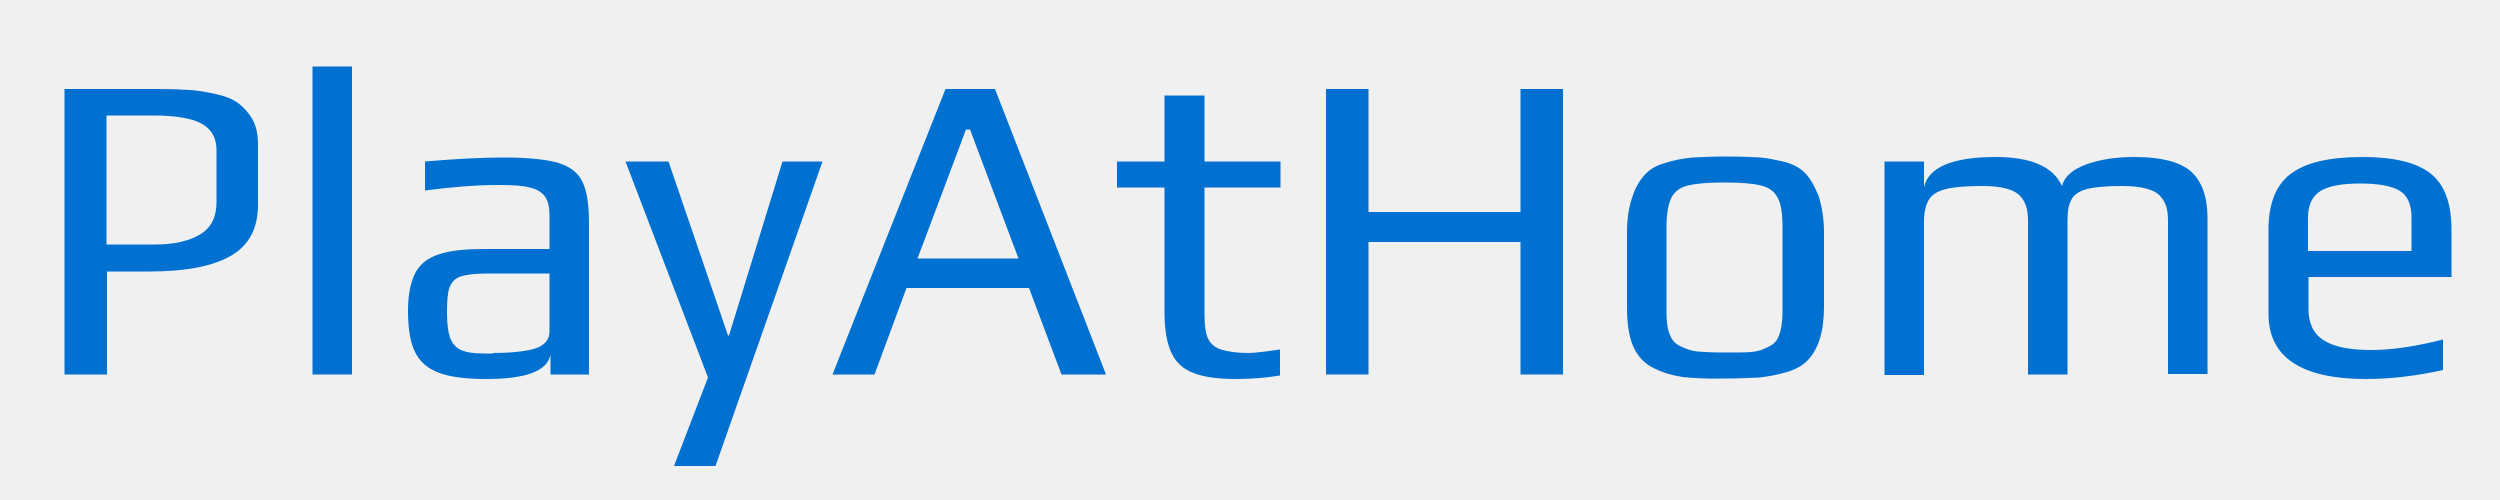
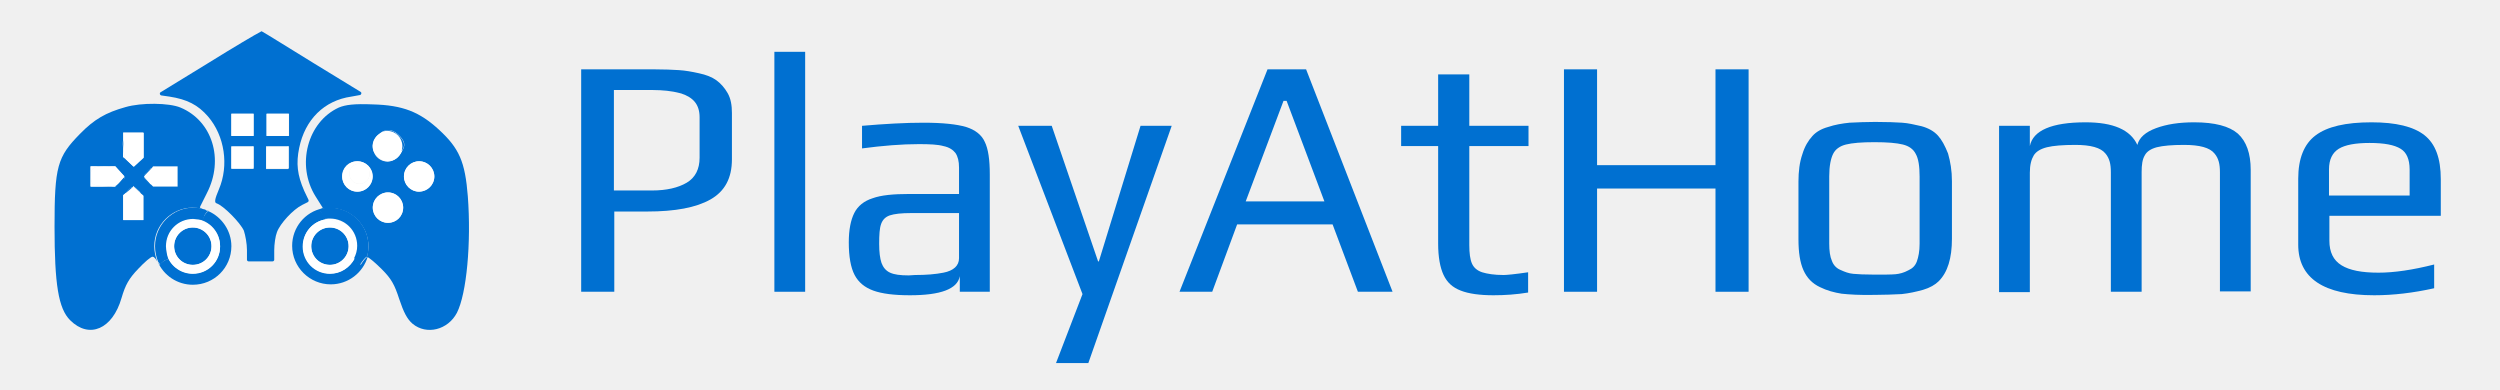
- <svg xmlns="http://www.w3.org/2000/svg" version="1.1" id="Шар_1" x="0px" y="0px" viewBox="0 0 500 100" style="enable-background:new 0 0 500 100;" xml:space="preserve">
+ <svg xmlns="http://www.w3.org/2000/svg" version="1.1" id="Шар_1" x="0px" y="0px" viewBox="0 0 641.8 100" style="enable-background:new 0 0 641.8 100;" xml:space="preserve">
  <style type="text/css">
	.st0{fill:none;}
	.st1{enable-background:new    ;}
	.st2{fill:#0070D1;}
+ 	.st3{display:none;fill:#1D1D1B;}
+ 	.st4{fill:#FFFFFF;}
</style>
-   <rect x="5.5" y="13.3" class="st0" width="500" height="93.8" />
+   <rect x="141.8" y="13.3" class="st0" width="500" height="93.8" />
  <g class="st1">
-     <path class="st2" d="M12.9,17.8h18.7c2.6,0,4.8,0.1,6.4,0.2c1.6,0.1,3.3,0.4,5.1,0.8c1.9,0.4,3.4,1,4.5,1.8   c1.1,0.8,2.1,1.9,2.9,3.3c0.8,1.4,1.1,3.1,1.1,5.1v11.9c0,4.8-1.8,8.2-5.5,10.3c-3.7,2.1-9.1,3.1-16.2,3.1h-8.5v20.6h-8.5V17.8z    M31.1,48.9c3.7,0,6.7-0.7,8.9-2c2.2-1.3,3.3-3.5,3.3-6.4V30.1c0-1.6-0.4-2.9-1.2-3.9c-0.8-1-2-1.7-3.5-2.2   c-1.5-0.4-2.7-0.6-3.7-0.7c-1-0.1-2.3-0.2-4-0.2h-9.6v25.8H31.1z" />
-     <path class="st2" d="M62.5,13.3h7.9v61.6h-7.9V13.3z" />
-     <path class="st2" d="M87.9,74.6c-2.2-0.8-3.8-2.1-4.8-4c-1-1.9-1.5-4.7-1.5-8.4c0-3.2,0.5-5.7,1.4-7.5c0.9-1.8,2.5-3.1,4.7-3.8   c2.2-0.8,5.3-1.1,9.4-1.1h12.8V43c0-1.6-0.3-2.8-0.9-3.7c-0.6-0.8-1.6-1.5-3.1-1.8c-1.4-0.4-3.5-0.5-6.3-0.5   c-4.4,0-9.3,0.4-14.6,1.1v-5.8c5.8-0.5,11.1-0.8,15.8-0.8c4.9,0,8.6,0.4,10.9,1.1c2.3,0.7,4,2,4.8,3.8c0.9,1.8,1.3,4.6,1.3,8.4   v30.1h-7.7v-4c-0.6,3.3-4.9,4.9-12.8,4.9C93.2,75.8,90.1,75.4,87.9,74.6z M98.6,70.6c2.9,0,5.3-0.2,7.3-0.6c2.6-0.5,4-1.8,4-3.7   V54.7H97.6c-2.5,0-4.3,0.2-5.5,0.6c-1.1,0.4-1.8,1.1-2.2,2.2c-0.4,1.1-0.5,2.8-0.5,5.1c0,2.1,0.2,3.7,0.6,4.9   c0.4,1.1,1.1,2,2.2,2.5c1.1,0.5,2.6,0.7,4.8,0.7H98.6z" />
-     <path class="st2" d="M141.6,75.5l-16.5-43.2h8.6l11.9,34.8h0.2l10.7-34.8h8l-21.4,60.9h-8.3L141.6,75.5z" />
-     <path class="st2" d="M189.1,17.8h9.9l22.2,57.1h-8.9l-6.5-17.3h-24.5l-6.4,17.3h-8.4L189.1,17.8z M203.7,51.7L194,25.9h-0.8   l-9.7,25.8H203.7z" />
-     <path class="st2" d="M238.7,74.6c-2.1-0.8-3.5-2.1-4.4-4c-0.9-1.9-1.4-4.6-1.4-8.1v-25h-9.5v-5.2h9.5V19.1h8v13.2h15.2v5.2h-15.2   v25.4c0,2.1,0.2,3.7,0.7,4.8c0.5,1.1,1.4,1.8,2.6,2.2c1.3,0.4,3.1,0.7,5.5,0.7c0.8,0,2.9-0.2,6.3-0.7v5.2c-3,0.5-6,0.7-8.9,0.7   C243.6,75.8,240.7,75.4,238.7,74.6z" />
-     <path class="st2" d="M265.2,17.8h8.5v24.6h30.4V17.8h8.5v57.1h-8.5V48.4h-30.4v26.5h-8.5V17.8z" />
-     <path class="st2" d="M336.5,75.4c-1.9-0.3-3.8-0.8-5.6-1.7c-1.9-0.9-3.3-2.3-4.2-4.3c-0.9-2-1.3-4.6-1.3-8V46.6c0-2.6,0.3-5,1-7   c0.6-2,1.5-3.5,2.6-4.7c0.9-1,2.2-1.8,4-2.3c1.8-0.6,3.6-0.9,5.5-1.1c2.1-0.1,4.3-0.2,6.6-0.2c3,0,5.4,0.1,6.9,0.2   c1.6,0.1,3.2,0.5,5,0.9c1.8,0.5,3.2,1.3,4.2,2.4c1,1.1,1.8,2.6,2.6,4.6c0.6,2.1,1,4.4,1,7.1v14.8c0,5-1.1,8.6-3.4,10.9   c-0.9,0.9-2.3,1.7-4,2.2c-1.8,0.5-3.6,0.9-5.5,1.1c-2.2,0.1-4.5,0.2-6.7,0.2C341.2,75.8,338.4,75.6,336.5,75.4z M350.3,70.4   c1.1-0.1,2.2-0.4,3.3-1c1.1-0.5,1.8-1.2,2.2-2.3c0.4-1.1,0.7-2.6,0.7-4.5V45.3c0-2.6-0.3-4.6-1-5.8c-0.6-1.2-1.7-2-3.3-2.4   c-1.6-0.4-4-0.6-7.3-0.6c-3.3,0-5.7,0.2-7.3,0.6c-1.6,0.4-2.7,1.2-3.3,2.4c-0.6,1.2-1,3.1-1,5.8v17.2c0,1.9,0.2,3.4,0.7,4.5   c0.4,1.1,1.2,1.9,2.2,2.3c1.1,0.5,2.1,0.9,3.3,1c1.1,0.1,2.9,0.2,5.4,0.2S349.2,70.5,350.3,70.4z" />
-     <path class="st2" d="M376.9,32.3h7.9v5.2c0.8-4,5.6-6.1,14.3-6.1c7.1,0,11.5,1.9,13.3,5.8c0.5-1.9,2.1-3.3,4.8-4.3   c2.7-1,5.9-1.5,9.8-1.5c5.3,0,9,1,11.2,2.9c2.2,2,3.3,5.1,3.3,9.3v31.2h-7.9V44.2c0-1.1-0.1-2-0.3-2.7c-0.2-0.7-0.5-1.4-1.1-2.1   c-1.2-1.5-3.8-2.2-7.8-2.2c-3.1,0-5.4,0.2-7,0.6c-1.5,0.4-2.6,1.1-3.1,2.1c-0.6,1-0.8,2.4-0.8,4.3v30.7h-7.9V44.2   c0-1.1-0.1-2-0.3-2.7c-0.2-0.7-0.5-1.4-1.1-2.1c-1.2-1.5-3.8-2.2-7.7-2.2c-3.2,0-5.7,0.2-7.3,0.6c-1.6,0.4-2.8,1.1-3.4,2.1   c-0.6,1-1,2.4-1,4.4v30.7h-7.9V32.3z" />
-     <path class="st2" d="M453.7,62.8V45.9c0-5.2,1.5-8.9,4.4-11.1c3-2.3,7.8-3.4,14.4-3.4c6.3,0,10.8,1.1,13.6,3.3   c2.8,2.2,4.2,5.9,4.2,11.3v9.4h-28.6v6.4c0,2.9,1,5,3.1,6.3c2.1,1.3,5.2,1.9,9.5,1.9c4,0,8.8-0.7,14.3-2.1V74   c-5.4,1.2-10.5,1.8-15.4,1.8C460.2,75.8,453.7,71.4,453.7,62.8z M482.3,50.2v-6.7c0-2.6-0.8-4.4-2.3-5.3c-1.6-1-4.2-1.5-8-1.5   c-3.6,0-6.3,0.5-7.9,1.5c-1.6,1-2.5,2.7-2.5,5.3v6.7H482.3z" />
+     <path class="st2" d="M149.2,17.8h18.7c2.6,0,4.8,0.1,6.4,0.2c1.6,0.1,3.3,0.4,5.1,0.8c1.9,0.4,3.4,1,4.5,1.8s2.1,1.9,2.9,3.3   c0.8,1.4,1.1,3.1,1.1,5.1v11.9c0,4.8-1.8,8.2-5.5,10.3s-9.1,3.1-16.2,3.1h-8.5v20.6h-8.5C149.2,74.9,149.2,17.8,149.2,17.8z    M167.4,48.9c3.7,0,6.7-0.7,8.9-2s3.3-3.5,3.3-6.4V30.1c0-1.6-0.4-2.9-1.2-3.9s-2-1.7-3.5-2.2c-1.5-0.4-2.7-0.6-3.7-0.7   s-2.3-0.2-4-0.2h-9.6v25.8C157.6,48.9,167.4,48.9,167.4,48.9z" />
+     <path class="st2" d="M198.8,13.3h7.9v61.6h-7.9V13.3z" />
+     <path class="st2" d="M224.2,74.6c-2.2-0.8-3.8-2.1-4.8-4s-1.5-4.7-1.5-8.4c0-3.2,0.5-5.7,1.4-7.5s2.5-3.1,4.7-3.8   c2.2-0.8,5.3-1.1,9.4-1.1h12.8V43c0-1.6-0.3-2.8-0.9-3.7c-0.6-0.8-1.6-1.5-3.1-1.8c-1.4-0.4-3.5-0.5-6.3-0.5   c-4.4,0-9.3,0.4-14.6,1.1v-5.8c5.8-0.5,11.1-0.8,15.8-0.8c4.9,0,8.6,0.4,10.9,1.1c2.3,0.7,4,2,4.8,3.8c0.9,1.8,1.3,4.6,1.3,8.4   v30.1h-7.7v-4c-0.6,3.3-4.9,4.9-12.8,4.9C229.5,75.8,226.4,75.4,224.2,74.6z M234.9,70.6c2.9,0,5.3-0.2,7.3-0.6   c2.6-0.5,4-1.8,4-3.7V54.7h-12.3c-2.5,0-4.3,0.2-5.5,0.6c-1.1,0.4-1.8,1.1-2.2,2.2c-0.4,1.1-0.5,2.8-0.5,5.1c0,2.1,0.2,3.7,0.6,4.9   c0.4,1.1,1.1,2,2.2,2.5c1.1,0.5,2.6,0.7,4.8,0.7L234.9,70.6L234.9,70.6z" />
+     <path class="st2" d="M277.9,75.5l-16.5-43.2h8.6l11.9,34.8h0.2l10.7-34.8h8l-21.4,60.9h-8.3L277.9,75.5z" />
+     <path class="st2" d="M325.4,17.8h9.9l22.2,57.1h-8.9l-6.5-17.3h-24.5l-6.4,17.3h-8.4L325.4,17.8z M340,51.7l-9.7-25.8h-0.8   l-9.7,25.8H340z" />
+     <path class="st2" d="M375,74.6c-2.1-0.8-3.5-2.1-4.4-4s-1.4-4.6-1.4-8.1v-25h-9.5v-5.2h9.5V19.1h8v13.2h15.2v5.2h-15.2v25.4   c0,2.1,0.2,3.7,0.7,4.8c0.5,1.1,1.4,1.8,2.6,2.2c1.3,0.4,3.1,0.7,5.5,0.7c0.8,0,2.9-0.2,6.3-0.7v5.2c-3,0.5-6,0.7-8.9,0.7   C379.9,75.8,377,75.4,375,74.6z" />
+     <path class="st2" d="M401.5,17.8h8.5v24.6h30.4V17.8h8.5v57.1h-8.5V48.4H410v26.5h-8.5V17.8z" />
+     <path class="st2" d="M472.8,75.4c-1.9-0.3-3.8-0.8-5.6-1.7c-1.9-0.9-3.3-2.3-4.2-4.3c-0.9-2-1.3-4.6-1.3-8V46.6c0-2.6,0.3-5,1-7   c0.6-2,1.5-3.5,2.6-4.7c0.9-1,2.2-1.8,4-2.3c1.8-0.6,3.6-0.9,5.5-1.1c2.1-0.1,4.3-0.2,6.6-0.2c3,0,5.4,0.1,6.9,0.2   c1.6,0.1,3.2,0.5,5,0.9c1.8,0.5,3.2,1.3,4.2,2.4c1,1.1,1.8,2.6,2.6,4.6c0.6,2.1,1,4.4,1,7.1v14.8c0,5-1.1,8.6-3.4,10.9   c-0.9,0.9-2.3,1.7-4,2.2c-1.8,0.5-3.6,0.9-5.5,1.1c-2.2,0.1-4.5,0.2-6.7,0.2C477.5,75.8,474.7,75.6,472.8,75.4z M486.6,70.4   c1.1-0.1,2.2-0.4,3.3-1c1.1-0.5,1.8-1.2,2.2-2.3c0.4-1.1,0.7-2.6,0.7-4.5V45.3c0-2.6-0.3-4.6-1-5.8c-0.6-1.2-1.7-2-3.3-2.4   c-1.6-0.4-4-0.6-7.3-0.6s-5.7,0.2-7.3,0.6c-1.6,0.4-2.7,1.2-3.3,2.4c-0.6,1.2-1,3.1-1,5.8v17.2c0,1.9,0.2,3.4,0.7,4.5   c0.4,1.1,1.2,1.9,2.2,2.3c1.1,0.5,2.1,0.9,3.3,1c1.1,0.1,2.9,0.2,5.4,0.2S485.5,70.5,486.6,70.4z" />
+     <path class="st2" d="M513.2,32.3h7.9v5.2c0.8-4,5.6-6.1,14.3-6.1c7.1,0,11.5,1.9,13.3,5.8c0.5-1.9,2.1-3.3,4.8-4.3s5.9-1.5,9.8-1.5   c5.3,0,9,1,11.2,2.9c2.2,2,3.3,5.1,3.3,9.3v31.2h-7.9V44.2c0-1.1-0.1-2-0.3-2.7s-0.5-1.4-1.1-2.1c-1.2-1.5-3.8-2.2-7.8-2.2   c-3.1,0-5.4,0.2-7,0.6c-1.5,0.4-2.6,1.1-3.1,2.1c-0.6,1-0.8,2.4-0.8,4.3v30.7h-7.9V44.2c0-1.1-0.1-2-0.3-2.7s-0.5-1.4-1.1-2.1   c-1.2-1.5-3.8-2.2-7.7-2.2c-3.2,0-5.7,0.2-7.3,0.6c-1.6,0.4-2.8,1.1-3.4,2.1c-0.6,1-1,2.4-1,4.4V75h-7.9V32.3z" />
+     <path class="st2" d="M590,62.8V45.9c0-5.2,1.5-8.9,4.4-11.1c3-2.3,7.8-3.4,14.4-3.4c6.3,0,10.8,1.1,13.6,3.3s4.2,5.9,4.2,11.3v9.4   H598v6.4c0,2.9,1,5,3.1,6.3s5.2,1.9,9.5,1.9c4,0,8.8-0.7,14.3-2.1V74c-5.4,1.2-10.5,1.8-15.4,1.8C596.5,75.8,590,71.4,590,62.8z    M618.6,50.2v-6.7c0-2.6-0.8-4.4-2.3-5.3c-1.6-1-4.2-1.5-8-1.5c-3.6,0-6.3,0.5-7.9,1.5c-1.6,1-2.5,2.7-2.5,5.3v6.7H618.6z" />
+     <g transform="translate(0,122) scale(0.1,-0.1)">
+       <circle class="st3" cx="956.4" cy="788.3" r="28.2" />
+     </g>
+     <g>
+       <g id="XMLID_8_">
+         <g>
+           <path class="st2" d="M120.1,50.4c0.9,11.9-0.3,25-2.8,29.9c-2.3,4.4-7.8,5.8-11.4,2.8c-1.4-1.2-2.3-3-3.4-6.3      c-1.2-3.7-2-5.2-4.5-7.7c-1.7-1.7-3.4-3.1-3.7-3.1c0,0,0,0-0.1,0c0.2-0.9,0.4-1.8,0.4-2.7c0-5.4-4.4-9.9-9.9-9.9      c-0.7,0-1.4,0.1-2.1,0.2c0.1-0.1,0.2-0.2,0.2-0.3c0-0.1,0-0.2-0.1-0.2l-1.7-2.7c-5-8-2.1-19.1,6-22.8c1.7-0.7,3.9-1,8.7-0.8      c7.7,0.2,12,1.9,17,6.5C117.9,38.1,119.4,41.5,120.1,50.4z M111.5,45.3c0-2.1-1.7-3.9-3.9-3.9c-2.1,0-3.9,1.7-3.9,3.9      c0,2.1,1.7,3.9,3.9,3.9C109.8,49.1,111.5,47.4,111.5,45.3z M103.2,38.8c0.9-1.4,0.8-2.3-0.4-3.7c-1.8-2-3.6-2.3-5.5-0.7      c-1.7,1.4-2.1,3.2-1.2,4.9c0.6,1.3,1.9,2.2,3.5,2.2C101.2,41.4,102.6,40.3,103.2,38.8z M103.5,53.3c0-2.1-1.7-3.9-3.9-3.9      c-2.1,0-3.9,1.7-3.9,3.9c0,2.1,1.7,3.9,3.9,3.9C101.8,57.2,103.5,55.5,103.5,53.3z M95.6,45.3c0-2.1-1.7-3.9-3.9-3.9      s-3.9,1.7-3.9,3.9c0,2.1,1.7,3.9,3.9,3.9S95.6,47.4,95.6,45.3z" />
+           <circle class="st4" cx="107.6" cy="45.3" r="3.9" />
+           <path class="st4" d="M103.4,37.5c0,0.4-0.1,0.9-0.2,1.3c-0.2,0.3-0.4,0.6-0.7,0.9c-1.6,2-3.9,2.2-5.7,0.4      c-0.3-0.3-0.5-0.6-0.7-0.9c-0.3-0.5-0.4-1.1-0.4-1.7c0-2.1,1.7-3.9,3.9-3.9S103.4,35.4,103.4,37.5z" />
+           <circle class="st4" cx="99.6" cy="53.3" r="3.9" />
+           <path class="st4" d="M99.5,41.4c-1.5,0-2.8-0.9-3.5-2.2c0.2,0.3,0.4,0.6,0.7,0.9c1.8,1.8,4.1,1.6,5.7-0.4      c0.3-0.3,0.5-0.7,0.7-0.9C102.6,40.3,101.2,41.4,99.5,41.4z" />
+           <path class="st2" d="M97.2,34.4c1.9-1.5,3.7-1.3,5.5,0.7c1.2,1.4,1.4,2.3,0.4,3.7c0.1-0.4,0.2-0.8,0.2-1.3      c0-2.1-1.7-3.9-3.9-3.9s-3.9,1.7-3.9,3.9c0,0.6,0.1,1.2,0.4,1.7C95,37.6,95.4,35.7,97.2,34.4z" />
+           <circle class="st4" cx="92.3" cy="44.6" r="2.6" />
+           <path class="st2" d="M83.7,56.3c-3.4,0.5-5.9,3.4-5.9,6.9c0,3.9,3.1,7,7,7c2.7,0,5.1-1.6,6.3-3.9c0.2,0.1,0.3,0.2,0.5,0.4      c0.2,0.2,0.4,0.4,0.5,0.7c0.2,0.2,0.3,0.4,0.5,0.6c0.7-1.1,1.4-2,1.8-2.1c-1.2,4.1-5,7.1-9.5,7.1c-5.4,0-9.9-4.4-9.9-9.9      c0-4.7,3.3-8.7,7.8-9.6c-0.1,0-0.1,0.1-0.2,0.1c-0.3,0.1-0.5,0.5-0.2,0.7c0.3,0.3,0.5,0.6,0.6,1c0,0.1,0,0.1,0.1,0.1      c0.2,0.2,0.3,0.4,0.4,0.6C83.4,56.2,83.5,56.3,83.7,56.3z" />
+           <path class="st4" d="M91.8,41.4c2.1,0,3.9,1.7,3.9,3.9c0,2.1-1.7,3.9-3.9,3.9s-3.9-1.7-3.9-3.9C87.9,43.1,89.6,41.4,91.8,41.4z       M92.3,47.2c1.5,0,2.6-1.2,2.6-2.6s-1.2-2.6-2.6-2.6c-1.5,0-2.6,1.2-2.6,2.6S90.8,47.2,92.3,47.2z" />
+           <circle class="st2" cx="84.7" cy="63.2" r="4.8" />
+           <path class="st4" d="M89.5,63.2c0-2.6-2.1-4.8-4.8-4.8c-2.6,0-4.8,2.1-4.8,4.8s2.1,4.8,4.8,4.8C87.4,68,89.5,65.8,89.5,63.2z       M83.7,56.3c1.8,0.1,2.7,0.5,4.4,2.1c2.3,2.2,3.1,4.9,2.6,7.4c0.1,0.2,0.1,0.3,0.2,0.5c0,0,0.1,0,0.1,0.1      c-1.2,2.3-3.5,3.9-6.3,3.9c-3.9,0-7-3.1-7-7C77.7,59.7,80.3,56.8,83.7,56.3C83.7,56.3,83.7,56.3,83.7,56.3z" />
+           <path class="st2" d="M90.2,24.8c-7,1-11.9,5.9-13.4,13.2c-0.8,3.9-0.5,6.9,1.3,11l1.1,2.3c0.1,0.2,0,0.5-0.2,0.6l-1.4,0.7      c-2.4,1.2-5.7,4.8-6.5,7c-0.4,1-0.7,3.1-0.7,4.7v2.4c0,0.2-0.2,0.4-0.4,0.4h-3.1h-3.1c-0.2,0-0.4-0.2-0.4-0.4v-2.5      c0-1.6-0.4-3.8-0.8-5c0,0,0,0,0,0c-0.9-2-5.2-6.4-7-7c-0.6-0.2-0.5-1,0.6-3.6c2.6-6.1,1.5-13.7-2.8-18.7c-2.6-3-5.4-4.4-9.9-5.1      l-2.1-0.3c-0.4-0.1-0.5-0.6-0.2-0.8l12.4-7.6c6.6-4.1,12.2-7.4,13.4-8C67,8,67.1,8,67.3,8.1c1.1,0.6,6.7,4.1,13.2,8.1l12.1,7.4      c0.3,0.2,0.2,0.7-0.2,0.8L90.2,24.8z M74,43.3h0.1v-0.1c0-0.1,0.1-0.1,0.1-0.2v-2.5V38c0-0.1,0-0.2-0.1-0.2v-0.2h-0.4h-2.5h-2.5      h-0.4V38v2.5v2.5v0.4H74z M59.4,43.3h5.5h0.2v-0.4V38v-0.4h-0.4h-4.9h-0.4v0.2V43.3z M74.2,34.9v-5.7h-5.7v5.7H74.2z M65.1,34.9      v-5.7h-5.7v5.7H65.1z" />
+           <path class="st4" d="M84.7,56.2c3.9,0,7,3.1,7,7c0,1.1-0.3,2.2-0.8,3.2c0,0-0.1,0-0.1-0.1c-0.1-0.2-0.1-0.3-0.2-0.5      c0.5-2.5-0.2-5.3-2.6-7.4c-1.7-1.6-2.6-2-4.4-2.1C84,56.2,84.4,56.2,84.7,56.2z" />
+           <path class="st2" d="M94.2,65.9c-0.4,0.1-1.1,1-1.8,2.1c-0.2-0.2-0.3-0.4-0.5-0.6c-0.1-0.2-0.3-0.5-0.5-0.7      c-0.1-0.1-0.3-0.3-0.5-0.4c0.5-1,0.8-2,0.8-3.2c0-3.9-3.1-7-7-7c-0.4,0-0.7,0-1.1,0.1c0,0,0,0,0,0c-0.1,0-0.3-0.1-0.3-0.2      c-0.1-0.2-0.3-0.4-0.4-0.6c0,0-0.1-0.1-0.1-0.1c-0.1-0.4-0.3-0.7-0.6-1c-0.2-0.3-0.1-0.7,0.2-0.7c0.1,0,0.1,0,0.2-0.1      c0.7-0.1,1.4-0.2,2.1-0.2c5.4,0,9.9,4.4,9.9,9.9C94.6,64.2,94.5,65.1,94.2,65.9C94.2,65.9,94.2,65.9,94.2,65.9z" />
+           <path class="st2" d="M74.2,40.4v2.5c0,0.1,0,0.2-0.1,0.2v-5.4c0,0.1,0.1,0.1,0.1,0.2V40.4z" />
+           <rect x="68.4" y="29.2" class="st4" width="5.7" height="5.7" />
+           <path class="st4" d="M74.1,43.1v0.1H74C74,43.2,74.1,43.2,74.1,43.1z" />
+           <path class="st4" d="M74.1,37.7v5.4c0,0.1-0.1,0.1-0.1,0.1h-5.6v-0.4v-2.5V38c0-0.2,0.2-0.4,0.4-0.4h2.5h2.5      C73.9,37.5,74,37.6,74.1,37.7z" />
+           <path class="st4" d="M74.1,37.5v0.2c-0.1-0.1-0.2-0.2-0.4-0.2H74.1z" />
+           <path class="st4" d="M68.4,37.5h0.4c-0.2,0-0.4,0.2-0.4,0.4V37.5z" />
+           <path class="st4" d="M65.1,38v4.9c0,0.2-0.1,0.3-0.2,0.4h-5.5v-5.5c0.1-0.1,0.2-0.2,0.4-0.2h4.9C65,37.5,65.1,37.7,65.1,38z" />
+           <path class="st4" d="M65.1,42.9v0.4h-0.2C65.1,43.2,65.1,43.1,65.1,42.9z" />
+           <path class="st4" d="M65.1,37.5V38c0-0.2-0.2-0.4-0.4-0.4H65.1z" />
+           <rect x="59.4" y="29.2" class="st4" width="5.7" height="5.7" />
+           <path class="st4" d="M59.4,37.5h0.4c-0.2,0-0.3,0.1-0.4,0.2V37.5z" />
+           <path class="st2" d="M53.4,54.2C53.4,54.2,53.3,54.2,53.4,54.2C53.3,54.2,53.3,54.2,53.4,54.2C53.4,54.2,53.4,54.2,53.4,54.2z" />
+           <path class="st2" d="M53.3,54.1C53.3,54.1,53.3,54.1,53.3,54.1c-0.1,0-0.1,0-0.1,0C53.2,54.1,53.3,54.1,53.3,54.1z" />
+           <path class="st2" d="M53.2,54.1C53.2,54.1,53.2,54.1,53.2,54.1c-0.1,0-0.1,0-0.1,0C53.1,54,53.2,54.1,53.2,54.1z" />
+           <circle class="st2" cx="49.5" cy="63.2" r="4.8" />
+           <path class="st2" d="M53,54C53,54,53.1,54,53,54c-0.1,0-0.2,0-0.4-0.1c0,0-0.1,0-0.1-0.1C52.7,53.9,52.9,54,53,54z" />
+           <path class="st2" d="M52.6,53.9c-0.1,0-0.1,0-0.2-0.1L52.6,53.9C52.6,53.8,52.6,53.8,52.6,53.9z" />
+           <path class="st2" d="M52.4,53.8l-0.7-0.2c-0.1,0-0.1-0.1-0.2-0.1C51.8,53.6,52.1,53.7,52.4,53.8z" />
+           <path class="st2" d="M53.5,54.2c3.4,1.5,5.9,5,5.9,9c0,5.5-4.4,9.9-9.9,9.9c-4,0-7.5-2.4-9-5.9c0.2,0.3,0.3,0.5,0.5,0.8      c0.1-0.2,0.3-0.4,0.4-0.5c0.3-0.3,0.6-0.5,1-0.7c0.2-0.1,0.5-0.2,0.7-0.2c-0.2-0.5-0.3-1.1-0.4-1.7c0.8,3.1,3.5,5.3,6.8,5.3      c3.9,0,7-3.1,7-7c0-3.6-2.6-6.5-6.1-7c0.1,0,0.1,0,0.2,0c0.5,0,0.9,0,1.2,0c0.2,0,0.4-0.1,0.4-0.3      C52.5,55.2,52.9,54.6,53.5,54.2C53.4,54.2,53.4,54.2,53.5,54.2C53.4,54.2,53.5,54.2,53.5,54.2z" />
+           <path class="st4" d="M49.5,58.4c-2.6,0-4.8,2.1-4.8,4.8s2.1,4.8,4.8,4.8s4.8-2.1,4.8-4.8S52.1,58.4,49.5,58.4z M42.6,63.8      c0-2.1,0.5-3,2.5-5c2.1-2.1,2.8-2.5,5.3-2.5c3.4,0.5,6.1,3.4,6.1,7c0,3.9-3.1,7-7,7c-3.3,0-6.1-2.3-6.8-5.3c0,0,0,0,0,0      C42.6,64.5,42.6,64.2,42.6,63.8z" />
+           <path class="st4" d="M45.6,42.7v5.2h-0.9h-2.7c-1.5,0-2.5-0.1-3.3-0.5l-1.8-2c0,0,0-0.1,0-0.1l2.1-2.2l0.4-0.4H45.6z" />
+           <path class="st4" d="M42.5,63.2c0-3.9,3.1-7,7-7c0.3,0,0.6,0,0.9,0.1c-2.5,0-3.2,0.4-5.3,2.5c-2.1,2.1-2.5,3-2.5,5      c0,0.4,0,0.7,0.1,1.1C42.5,64.3,42.5,63.8,42.5,63.2z" />
+           <path class="st4" d="M42.1,47.9h-2.8l-0.5-0.5C39.5,47.7,40.5,47.9,42.1,47.9z" />
+           <path class="st2" d="M53.4,54.2c-0.6,0.4-1,1.1-1.1,1.8c0,0.2-0.2,0.3-0.4,0.3c-0.4,0-0.8,0-1.2,0c-0.1,0-0.1,0-0.2,0      c-0.3,0-0.6-0.1-0.9-0.1c-3.9,0-7,3.1-7,7c0,0.6,0.1,1.1,0.2,1.7c0,0,0,0,0,0c0.1,0.6,0.2,1.1,0.4,1.7c-0.2,0-0.5,0.1-0.7,0.2      c-0.4,0.1-0.7,0.4-1,0.7c-0.1,0.2-0.3,0.3-0.4,0.5c-0.1-0.3-0.3-0.6-0.5-0.8c0,0,0,0,0,0c-0.5-1.2-0.8-2.6-0.8-4      c0-5.4,4.4-9.9,9.9-9.9c0.7,0,1.3,0.1,2,0.2c0,0,0,0,0,0c0.1,0,0.1,0.1,0.2,0.1l0.7,0.2c0.1,0,0.1,0,0.2,0.1l0,0      c0,0,0,0,0.1,0.1c0.1,0.1,0.3,0.1,0.4,0.1c0,0,0,0,0,0c0,0,0,0,0.1,0c0,0,0,0,0.1,0c0,0,0,0,0,0c0,0,0.1,0,0.1,0c0,0,0,0,0,0      C53.3,54.2,53.3,54.2,53.4,54.2C53.3,54.2,53.4,54.2,53.4,54.2C53.4,54.2,53.4,54.2,53.4,54.2z" />
+           <path class="st2" d="M45.6,47.9v-5.2h-6.3L39,43.1c-0.5,0.2-0.8,0.5-1.2,0.9c-0.5,0.6-0.8,0.9-0.8,1.3l0,0v0.1l0,0      c0,0.3,0.3,0.6,0.8,1.2c0.3,0.3,0.6,0.6,1,0.8l0.5,0.5h2.8h2.7H45.6z M32.1,40.7l2.1,2h0.1l2.5-2.3v-6.4h-5.2v1.9      c-0.1,0.7-0.1,1.5,0,2.3v2.1L32.1,40.7z M39.2,65.9c-0.5,0-2.1,1.4-3.7,3.1c-2.4,2.5-3.3,4.1-4.3,7.5c-2.3,8-8.3,10.6-13.2,5.7      c-3-3-4-9.2-4-24c0-15.4,0.7-17.9,6.5-23.8c3.7-3.8,6.7-5.5,11.7-6.9c4.1-1.2,11.2-1.1,14.1,0.1c8.2,3.4,11.3,13.3,6.8,22      L51.4,53c-0.1,0.2,0,0.4,0.1,0.5c-0.6-0.1-1.3-0.2-2-0.2c-5.4,0-9.9,4.4-9.9,9.9c0,1.4,0.3,2.7,0.8,4      C40,66.4,39.5,65.9,39.2,65.9z M36.8,56.5v-6.3l-0.7-0.6c-0.1-0.3-0.3-0.5-0.5-0.7c-0.5-0.5-0.9-0.8-1.1-0.9l-0.2-0.2h-0.1      L34.1,48c-0.4,0-0.8,0.4-1.4,1.1c-0.1,0.1-0.3,0.3-0.4,0.5l-0.6,0.5v6.4H36.8z M31.9,45.3L31.9,45.3l-2.3-2.6h-3h-3.4v5.2h6.3      l0.3-0.4c0,0,0,0,0,0c0.4-0.2,0.8-0.4,1.1-0.7C31.8,46.1,32.1,45.9,31.9,45.3L31.9,45.3z" />
+           <path class="st2" d="M39,43.1l-2.1,2.2c0-0.3,0.3-0.7,0.8-1.3C38.1,43.6,38.5,43.3,39,43.1z" />
+           <path class="st2" d="M36.9,45.4l1.8,2c-0.4-0.2-0.7-0.4-1-0.8C37.2,46,37,45.7,36.9,45.4z" />
+           <path class="st4" d="M36.9,45.4L36.9,45.4L36.9,45.4l0-0.1C36.9,45.3,36.9,45.3,36.9,45.4z" />
+           <path class="st4" d="M36.8,56.5h-5.2v-6.4l0.6-0.5l1.8-1.6c0.1,0,0.2,0,0.4,0.1l1.7,1.6l0.7,0.6V56.5z" />
+           <path class="st2" d="M36.2,49.6l-1.7-1.6c0.3,0.1,0.6,0.4,1.1,0.9C35.8,49.1,36,49.4,36.2,49.6z" />
+           <path class="st4" d="M34.3,47.9l0.2,0.2c-0.1-0.1-0.3-0.1-0.4-0.1L34.3,47.9L34.3,47.9z" />
+           <path class="st2" d="M34.1,48l-1.8,1.6c0.1-0.2,0.2-0.3,0.4-0.5C33.3,48.3,33.7,48,34.1,48z" />
+           <path class="st4" d="M31.7,34.1h5.2v6.4l-2.5,2.3h-0.1l-2.1-2c-0.2-0.7-0.4-1.6-0.5-2.5v-2.3V34.1z" />
+           <path class="st4" d="M32.1,40.7l-0.5-0.4v-2.1C31.8,39.2,31.9,40.1,32.1,40.7z" />
+           <path class="st2" d="M31.9,45.4c0.2,0.5,0,0.8-0.8,1.5c-0.3,0.3-0.7,0.5-1.1,0.7L31.9,45.4z" />
+           <path class="st4" d="M31.9,45.4l-1.9,2.1c0,0,0,0,0,0c-0.8,0.3-1.8,0.3-3.2,0.3c-2.8-0.2-3.2-0.4-3.4-1.7      c-0.4-2.6,0.3-3.4,3.3-3.4c2.1,0,3.2,0.4,4.2,1.5C31.4,44.7,31.7,45.1,31.9,45.4z" />
+           <path class="st2" d="M31.7,35.9v2.3C31.6,37.4,31.6,36.6,31.7,35.9z" />
+           <path class="st4" d="M29.6,42.7l2.3,2.5v0.1l-0.1,0.1c-0.1-0.3-0.5-0.6-1-1.2c-1-1.1-2.1-1.5-4.2-1.5H29.6z" />
+           <path class="st4" d="M29.6,47.9h-6.3v-5.2h3.4c-3,0-3.7,0.7-3.3,3.4c0.2,1.3,0.6,1.5,3.4,1.7c1.4,0.1,2.4,0,3.2-0.3L29.6,47.9z" />
+         </g>
+         <g>
+ 			</g>
+       </g>
+     </g>
+     <rect id="_x3C_Фрагмент_x3E_" x="9" y="39.3" class="st0" width="91.3" height="66" />
  </g>
</svg>
